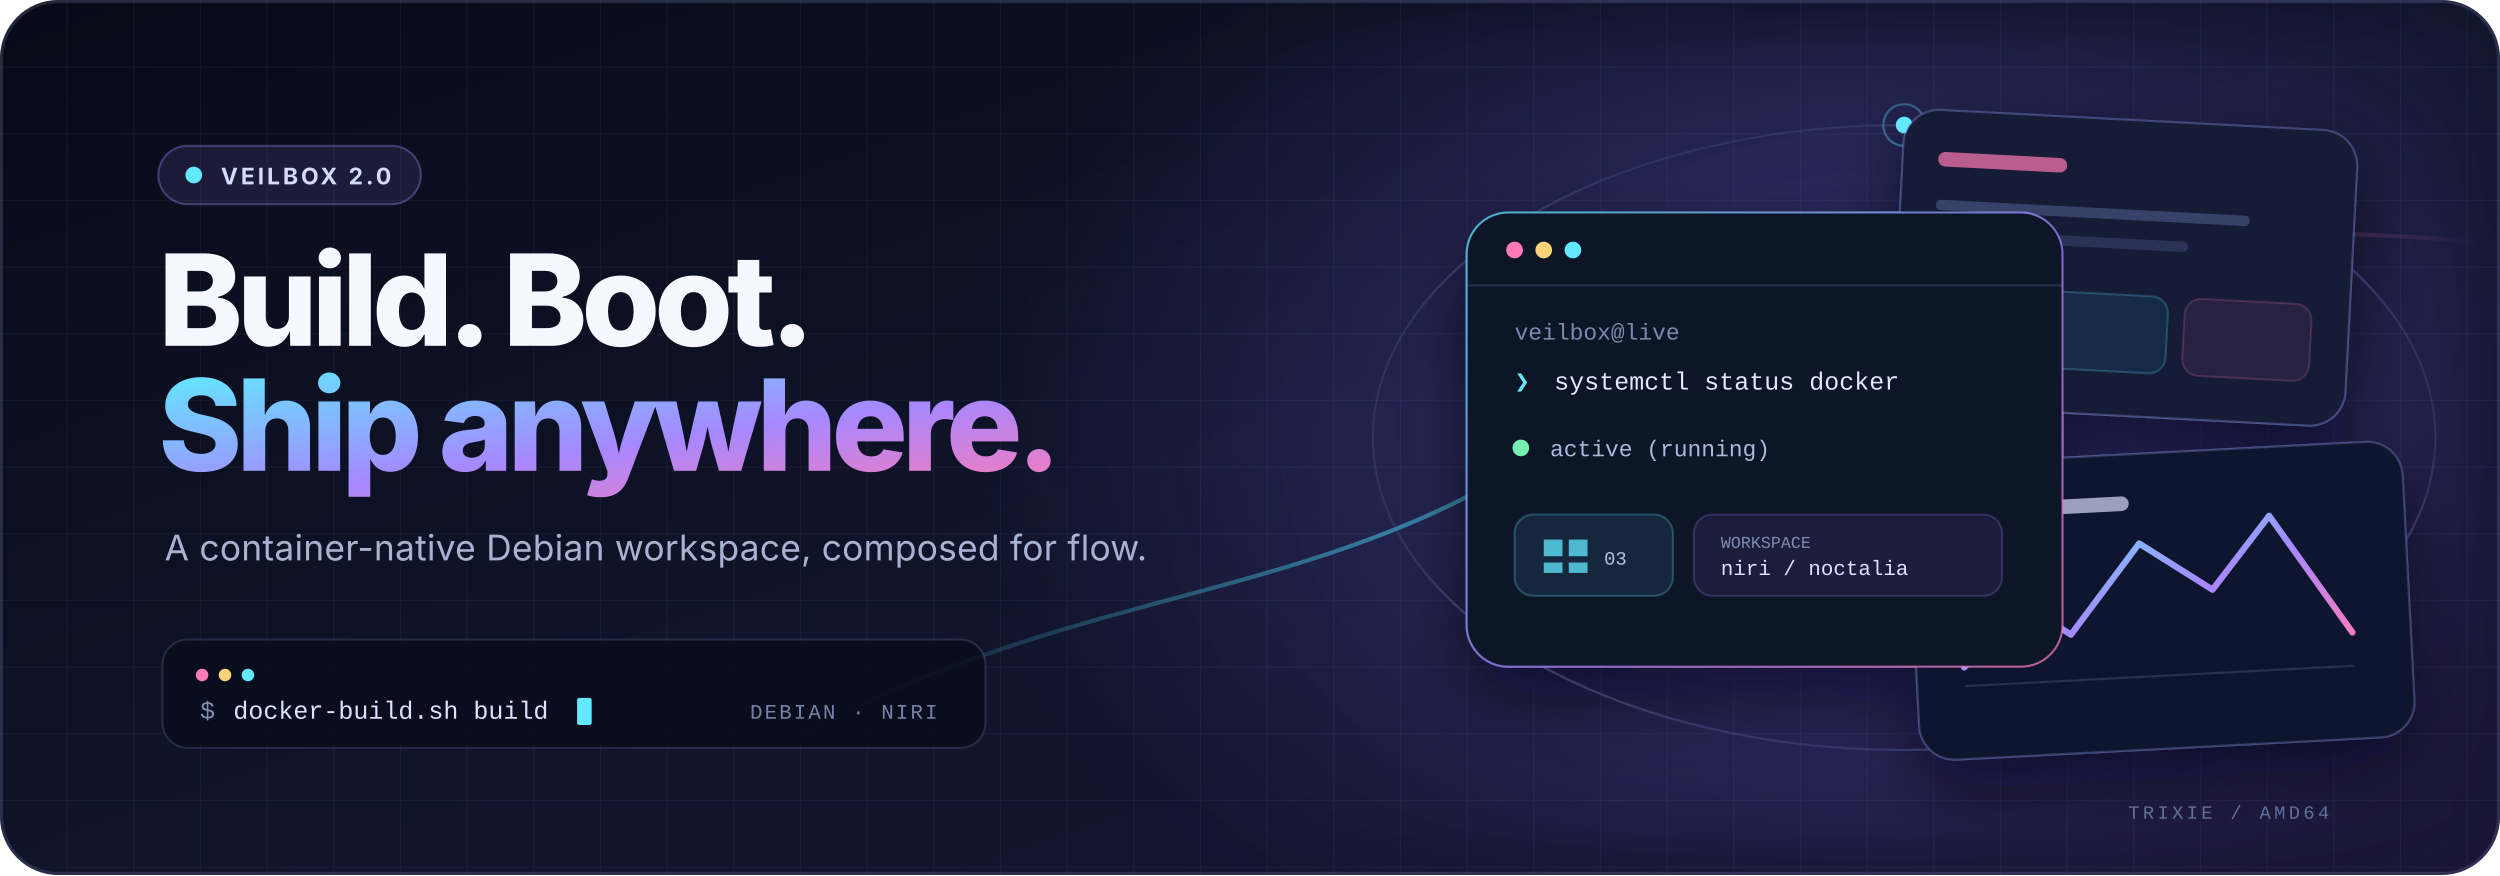
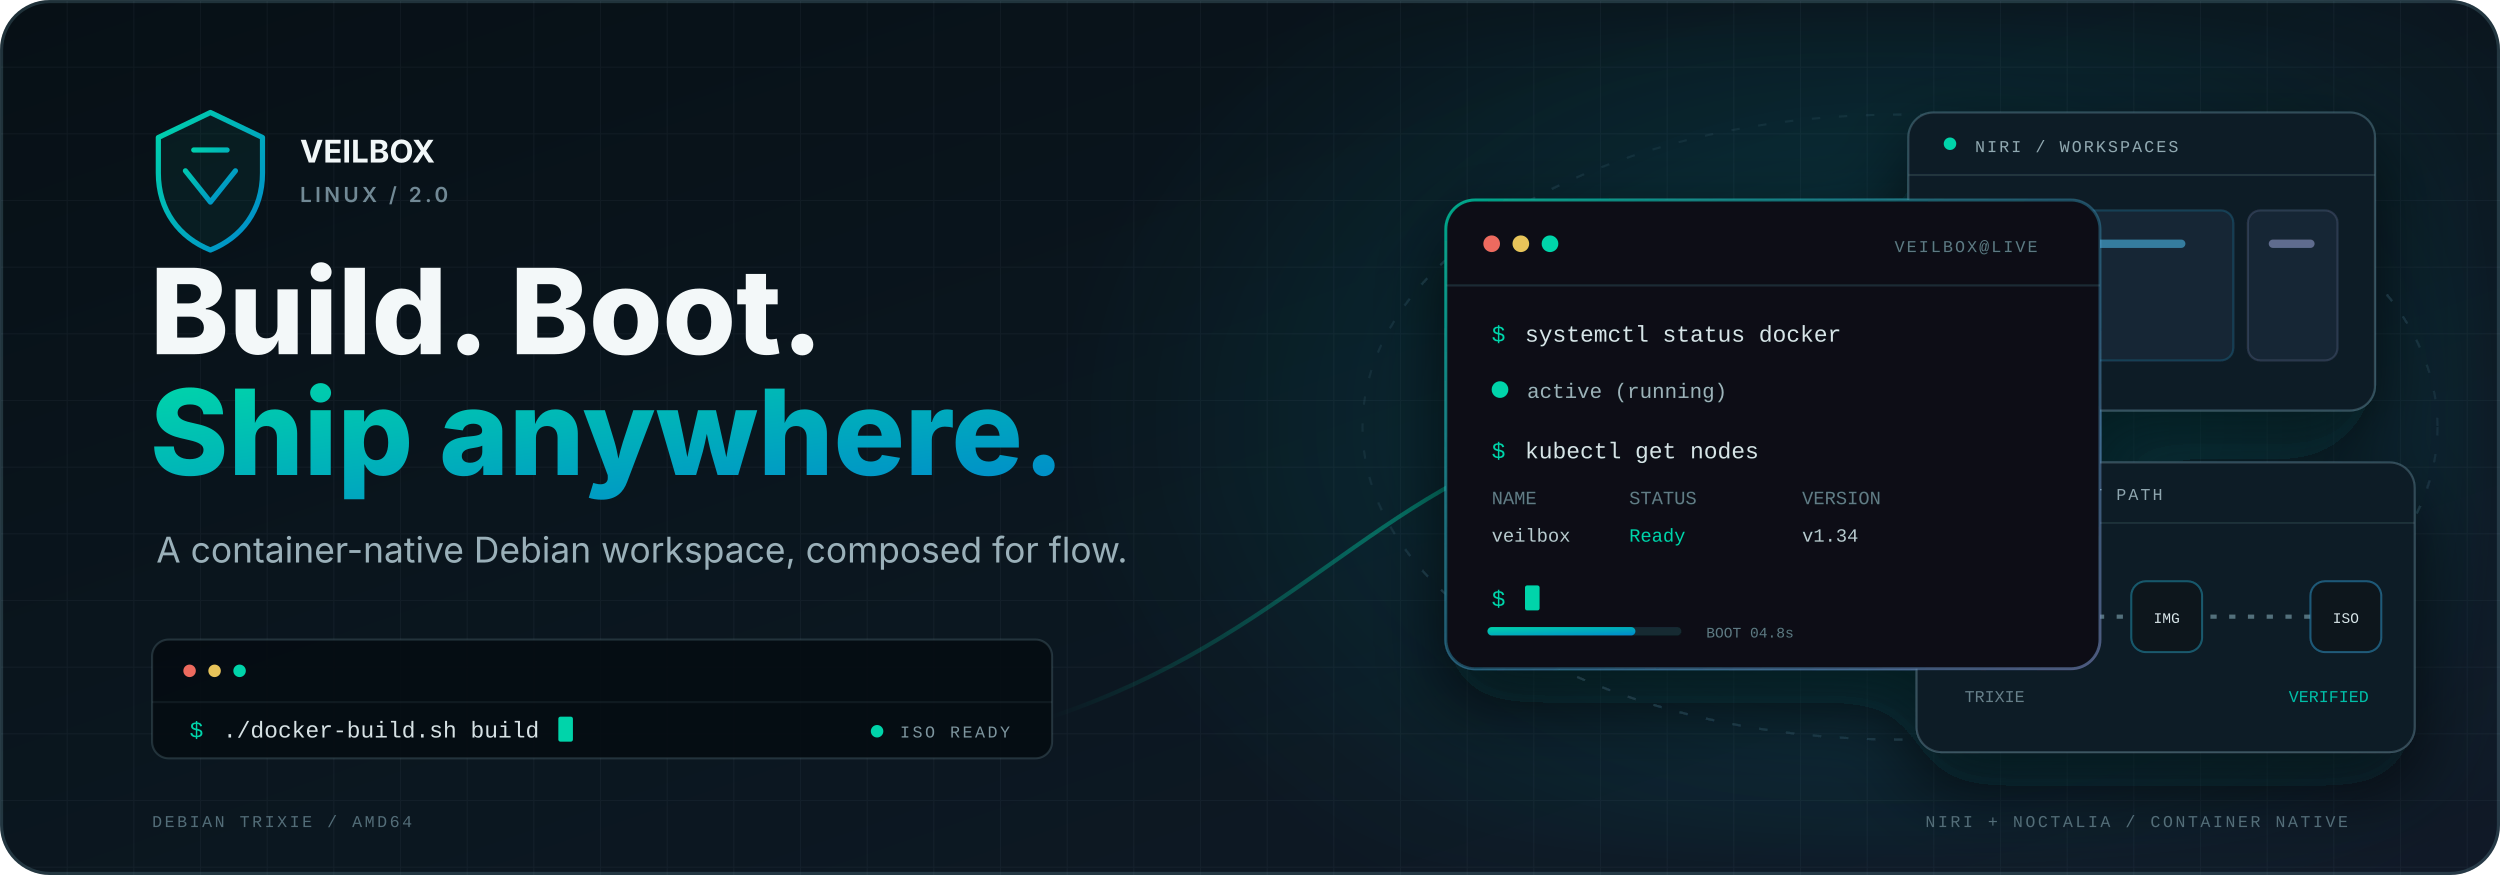
<svg xmlns="http://www.w3.org/2000/svg" width="1200" height="420" viewBox="0 0 1200 420" role="img" aria-labelledby="title desc">
  <defs>
-     <linearGradient id="sky" x1="0" y1="0" x2="1" y2="1">
-       <stop offset="0" stop-color="#070B18" />
-       <stop offset=".52" stop-color="#10142A" />
-       <stop offset="1" stop-color="#171331" />
-     </linearGradient>
-     <linearGradient id="aurora" x1="0" y1=".5" x2="1" y2=".5">
-       <stop offset="0" stop-color="#4DE3FF" stop-opacity="0" />
-       <stop offset=".42" stop-color="#4DE3FF" stop-opacity=".55" />
-       <stop offset=".72" stop-color="#9B7BFF" stop-opacity=".72" />
-       <stop offset="1" stop-color="#FF7AB6" stop-opacity="0" />
-     </linearGradient>
-     <linearGradient id="edge" x1="0" y1="0" x2="1" y2="1">
-       <stop stop-color="#62E8FF" />
-       <stop offset=".55" stop-color="#A688FF" />
-       <stop offset="1" stop-color="#FF7AB6" />
-     </linearGradient>
-     <radialGradient id="glow">
-       <stop stop-color="#7D6BFF" stop-opacity=".38" />
-       <stop offset="1" stop-color="#7D6BFF" stop-opacity="0" />
+     <linearGradient id="background" x1="0" y1="0" x2="1" y2="1">
+       <stop offset="0" stop-color="#071016" />
+       <stop offset=".55" stop-color="#0B1720" />
+       <stop offset="1" stop-color="#101927" />
+     </linearGradient>
+     <linearGradient id="brand" x1="0" y1="0" x2="1" y2="1">
+       <stop stop-color="#00D4AA" />
+       <stop offset="1" stop-color="#0088CC" />
+     </linearGradient>
+     <linearGradient id="brandFade" x1="0" y1=".5" x2="1" y2=".5">
+       <stop stop-color="#00D4AA" stop-opacity="0" />
+       <stop offset=".45" stop-color="#00D4AA" stop-opacity=".8" />
+       <stop offset=".75" stop-color="#36A9E1" stop-opacity=".62" />
+       <stop offset="1" stop-color="#36A9E1" stop-opacity="0" />
+     </linearGradient>
+     <linearGradient id="windowEdge" x1="0" y1="0" x2="1" y2="1">
+       <stop stop-color="#00D4AA" stop-opacity=".75" />
+       <stop offset=".52" stop-color="#4AA8D8" stop-opacity=".35" />
+       <stop offset="1" stop-color="#7E8BC4" stop-opacity=".58" />
+     </linearGradient>
+     <radialGradient id="ambient">
+       <stop stop-color="#00AFC0" stop-opacity=".22" />
+       <stop offset="1" stop-color="#00AFC0" stop-opacity="0" />
    </radialGradient>
    <pattern id="grid" width="32" height="32" patternUnits="userSpaceOnUse">
-       <path d="M32 0H0V32" fill="none" stroke="#AEBBFF" stroke-opacity=".055" />
+       <path d="M32 0H0V32" fill="none" stroke="#B8D8E4" stroke-opacity=".045" />
    </pattern>
-     <filter id="blur24">
-       <feGaussianBlur stdDeviation="24" />
+     <filter id="blur">
+       <feGaussianBlur stdDeviation="22" />
    </filter>
-     <filter id="shadow" x="-30%" y="-30%" width="160%" height="180%">
-       <feDropShadow dx="0" dy="14" stdDeviation="18" flood-color="#02040C" flood-opacity=".62" />
+     <filter id="shadow" x="-25%" y="-25%" width="150%" height="170%">
+       <feDropShadow dx="0" dy="16" stdDeviation="18" flood-color="#02080D" flood-opacity=".7" />
    </filter>
    <clipPath id="frame">
-       <rect x="0" y="0" width="1200" height="420" rx="28" />
+       <rect width="1200" height="420" rx="24" />
+     </clipPath>
+     <clipPath id="terminalBody">
+       <rect x="704" y="137" width="294" height="174" />
    </clipPath>
  </defs>
  <style>
-     .display { font-family: Inter, ui-sans-serif, system-ui, -apple-system, BlinkMacSystemFont, "Segoe UI", sans-serif; }
+     .sans { font-family: Inter, ui-sans-serif, system-ui, -apple-system, BlinkMacSystemFont, "Segoe UI", sans-serif; }
    .mono { font-family: "SFMono-Regular", Consolas, "Liberation Mono", monospace; }
-     .workspace { animation: drift 12s ease-in-out infinite alternate; }
-     .tile-a { animation: tileA 8s ease-in-out infinite; transform-origin: 870px 205px; }
-     .tile-b { animation: tileB 8s ease-in-out -2.2s infinite; transform-origin: 1000px 145px; }
-     .tile-c { animation: tileC 8s ease-in-out -4.4s infinite; transform-origin: 1050px 285px; }
-     .orbit { animation: orbit 18s linear infinite; transform-origin: 914px 210px; }
-     .cursor { animation: blink 1.15s steps(1) infinite; }
-     .signal { animation: sweep 5s ease-in-out infinite; }
-     .dot { animation: breathe 3.4s ease-in-out infinite; }
-     @keyframes drift {
-       from { transform: translateX(-8px); }
-       to { transform: translateX(12px); }
-     }
-     @keyframes tileA {
-       0%, 100% { transform: translate(0, 0); opacity: .94; }
-       50% { transform: translate(-12px, -7px); opacity: 1; }
-     }
-     @keyframes tileB {
-       0%, 100% { transform: translate(0, 0); }
-       50% { transform: translate(9px, 5px); }
-     }
-     @keyframes tileC {
-       0%, 100% { transform: translate(0, 0); }
-       50% { transform: translate(-7px, 9px); }
-     }
-     @keyframes orbit { to { transform: rotate(360deg); } }
-     @keyframes blink { 0%, 48% { opacity: 1; } 49%, 100% { opacity: 0; } }
-     @keyframes sweep {
-       0%, 100% { transform: translateX(-110px); opacity: 0; }
-       20%, 78% { opacity: .8; }
-       55% { transform: translateX(560px); opacity: .35; }
+     .workspace { animation: workspace-drift 10s ease-in-out infinite alternate; }
+     .side-window { animation: side-window 10s ease-in-out infinite alternate; }
+     .terminal-window { animation: terminal-window 10s ease-in-out infinite alternate; }
+     .pipeline-window { animation: pipeline-window 10s ease-in-out infinite alternate; }
+     .prompt-cursor { animation: blink 1.1s steps(1) infinite; }
+     .status-dot { animation: breathe 2.8s ease-in-out infinite; }
+     .packet-one { animation: packet 4.5s linear infinite; }
+     .packet-two { animation: packet 4.5s linear -2.25s infinite; }
+     .trace { animation: trace 5.5s ease-in-out infinite; }
+     .shield-v { animation: shield-pulse 3.8s ease-in-out infinite; transform-origin: 101px 83px; }
+ 
+     @keyframes workspace-drift {
+       from { transform: translateX(8px); }
+       to { transform: translateX(-10px); }
+     }
+     @keyframes side-window {
+       from { transform: translate(0, 3px) rotate(2deg); opacity: .82; }
+       to { transform: translate(-8px, -3px) rotate(1deg); opacity: .96; }
+     }
+     @keyframes terminal-window {
+       from { transform: translateY(0); }
+       to { transform: translateY(-5px); }
+     }
+     @keyframes pipeline-window {
+       from { transform: translate(0, -2px) rotate(-2deg); opacity: .88; }
+       to { transform: translate(7px, 4px) rotate(-1deg); opacity: 1; }
+     }
+     @keyframes blink {
+       0%, 48% { opacity: 1; }
+       49%, 100% { opacity: 0; }
    }
    @keyframes breathe {
      0%, 100% { opacity: .45; }
      50% { opacity: 1; }
    }
+     @keyframes packet {
+       0% { transform: translateX(0); opacity: 0; }
+       12%, 82% { opacity: 1; }
+       100% { transform: translateX(174px); opacity: 0; }
+     }
+     @keyframes trace {
+       0%, 100% { stroke-dashoffset: 420; opacity: .15; }
+       45%, 70% { stroke-dashoffset: 0; opacity: .8; }
+     }
+     @keyframes shield-pulse {
+       0%, 100% { opacity: .72; transform: scale(.97); }
+       50% { opacity: 1; transform: scale(1); }
+     }
    @media (prefers-reduced-motion: reduce) {
-       .workspace, .tile-a, .tile-b, .tile-c, .orbit, .cursor, .signal, .dot { animation: none; }
+       .workspace, .side-window, .terminal-window, .pipeline-window,
+       .prompt-cursor, .status-dot, .packet-one, .packet-two, .trace, .shield-v {
+         animation: none;
+       }
    }
  </style>
  <g clip-path="url(#frame)">
-     <rect width="1200" height="420" fill="url(#sky)" />
+     <rect width="1200" height="420" fill="url(#background)" />
    <rect width="1200" height="420" fill="url(#grid)" />
-     <ellipse cx="900" cy="205" rx="420" ry="300" fill="url(#glow)" filter="url(#blur24)" />
-     <path class="signal" d="M380 355C525 276 641 292 760 204S1007 102 1190 116" fill="none" stroke="url(#aurora)" stroke-width="2" />
-     <g class="display">
-       <g transform="translate(76 70)">
-         <rect width="126" height="28" rx="14" fill="#A688FF" fill-opacity=".12" stroke="#A688FF" stroke-opacity=".35" />
-         <circle class="dot" cx="17" cy="14" r="4" fill="#62E8FF" />
-         <text x="30" y="18.5" fill="#D5DBFF" font-size="11" font-weight="650" letter-spacing="1.4">VEILBOX 2.0</text>
-       </g>
-       <text x="76" y="166" fill="#F6F7FF" font-size="61" font-weight="760" letter-spacing="-2.8">Build. Boot.</text>
-       <text x="76" y="226" fill="url(#edge)" font-size="61" font-weight="760" letter-spacing="-2.8">Ship anywhere.</text>
-       <text x="79" y="269" fill="#AAB2D2" font-size="17" font-weight="440" letter-spacing=".1">A container-native Debian workspace, composed for flow.</text>
-       <g class="mono" transform="translate(78 307)">
-         <rect width="395" height="52" rx="12" fill="#080C1A" fill-opacity=".78" stroke="#8390C7" stroke-opacity=".22" />
-         <circle cx="19" cy="17" r="3" fill="#FF7AB6" />
-         <circle cx="30" cy="17" r="3" fill="#FFD479" />
-         <circle cx="41" cy="17" r="3" fill="#62E8FF" />
-         <text x="18" y="38" fill="#8190B8" font-size="12">$</text>
-         <text x="34" y="38" fill="#DCE2FF" font-size="12">docker-build.sh build</text>
-         <rect class="cursor" x="199" y="28" width="7" height="13" rx="1" fill="#62E8FF" />
-         <text x="282" y="38" fill="#7783A9" font-size="10" letter-spacing="1">DEBIAN · NIRI</text>
+     <ellipse cx="902" cy="202" rx="390" ry="270" fill="url(#ambient)" filter="url(#blur)" />
+     <path class="trace" d="M505 344C618 306 659 236 757 207S978 158 1188 77" fill="none" stroke="url(#brandFade)" stroke-width="2" stroke-dasharray="420" stroke-linecap="round" />
+     <g class="sans">
+       <g transform="translate(72 48)">
+         <g class="shield-v">
+           <path d="M29 6 4 18v17c0 18 10 31 25 37 15-6 25-19 25-37V18Z" fill="#00D4AA" fill-opacity=".06" stroke="url(#brand)" stroke-width="2.5" stroke-linejoin="round" />
+           <path d="m17 34 12 15 12-15M21 24h16" fill="none" stroke="url(#brand)" stroke-width="2.5" stroke-linecap="round" stroke-linejoin="round" />
+         </g>
+         <text x="72" y="30" fill="#F1F7F8" font-size="15" font-weight="700">VEILBOX</text>
+         <text x="72" y="49" fill="#718995" font-size="10" font-weight="600" letter-spacing="1.6">LINUX / 2.0</text>
+       </g>
+       <text x="72" y="170" fill="#F3F8F9" font-size="57" font-weight="760">Build. Boot.</text>
+       <text x="72" y="228" fill="url(#brand)" font-size="57" font-weight="760">Ship anywhere.</text>
+       <text x="75" y="270" fill="#9AB0B9" font-size="17">A container-native Debian workspace, composed for flow.</text>
+       <g class="mono" transform="translate(73 307)">
+         <rect width="432" height="57" rx="8" fill="#050C11" fill-opacity=".88" stroke="#62808B" stroke-opacity=".3" />
+         <path d="M0 30h432" stroke="#66818A" stroke-opacity=".12" />
+         <circle cx="18" cy="15" r="3" fill="#ED6A5E" />
+         <circle cx="30" cy="15" r="3" fill="#E8C45A" />
+         <circle cx="42" cy="15" r="3" fill="#00D4AA" />
+         <text x="18" y="47" fill="#00D4AA" font-size="11">$</text>
+         <text x="34" y="47" fill="#D7E2E5" font-size="11">./docker-build.sh build</text>
+         <rect class="prompt-cursor" x="195" y="37" width="7" height="12" rx="1" fill="#00D4AA" />
+         <circle class="status-dot" cx="348" cy="44" r="3" fill="#00D4AA" />
+         <text x="359" y="47" fill="#7E969F" font-size="8" letter-spacing="1.2">ISO READY</text>
      </g>
    </g>
    <g class="workspace" filter="url(#shadow)">
-       <ellipse cx="914" cy="210" rx="255" ry="150" fill="none" stroke="#91A0D8" stroke-opacity=".13" />
-       <g class="orbit">
-         <circle cx="914" cy="60" r="4" fill="#62E8FF" />
-         <circle cx="914" cy="60" r="10" fill="none" stroke="#62E8FF" stroke-opacity=".3" />
-       </g>
-       <g class="tile-b" transform="rotate(3 1010 123)">
-         <rect x="911" y="57" width="218" height="142" rx="17" fill="#131A35" stroke="#8798DF" stroke-opacity=".34" />
-         <rect x="928" y="77" width="62" height="7" rx="3.5" fill="#FF7AB6" fill-opacity=".7" />
-         <rect x="928" y="100" width="151" height="5" rx="2.5" fill="#8090C8" fill-opacity=".34" />
-         <rect x="928" y="114" width="122" height="5" rx="2.5" fill="#8090C8" fill-opacity=".22" />
-         <rect x="928" y="141" width="45" height="37" rx="8" fill="#9B7BFF" fill-opacity=".13" stroke="#A688FF" stroke-opacity=".26" />
-         <rect x="981" y="141" width="61" height="37" rx="8" fill="#4DE3FF" fill-opacity=".09" stroke="#62E8FF" stroke-opacity=".22" />
-         <rect x="1050" y="141" width="61" height="37" rx="8" fill="#FF7AB6" fill-opacity=".08" stroke="#FF7AB6" stroke-opacity=".2" />
-       </g>
-       <g class="tile-c" transform="rotate(-3 1025 284)">
-         <rect x="918" y="218" width="238" height="142" rx="17" fill="#11172E" stroke="#8798DF" stroke-opacity=".3" />
-         <circle cx="942" cy="242" r="5" fill="#62E8FF" />
-         <rect x="956" y="238" width="68" height="7" rx="3.5" fill="#DDE3FF" fill-opacity=".68" />
-         <path d="M941 316l30-29 22 16 35-42 34 24 29-34 37 58" fill="none" stroke="url(#edge)" stroke-width="3" stroke-linecap="round" stroke-linejoin="round" />
-         <path d="M941 325h187" stroke="#7785B7" stroke-opacity=".24" />
-       </g>
-       <g class="tile-a">
-         <rect x="704" y="102" width="286" height="218" rx="20" fill="#0D1328" stroke="url(#edge)" stroke-opacity=".72" />
-         <path d="M704 137h286" stroke="#91A0D8" stroke-opacity=".2" />
-         <circle cx="727" cy="120" r="4" fill="#FF7AB6" />
-         <circle cx="741" cy="120" r="4" fill="#FFD479" />
-         <circle cx="755" cy="120" r="4" fill="#62E8FF" />
-         <text class="mono" x="727" y="163" fill="#7D8AAF" font-size="11">veilbox@live</text>
-         <text class="mono" x="727" y="187" fill="#62E8FF" font-size="12">❯</text>
-         <text class="mono" x="746" y="187" fill="#E3E7FF" font-size="12">systemctl status docker</text>
-         <circle cx="730" cy="215" r="4" fill="#74F0B3" />
-         <text class="mono" x="744" y="219" fill="#AEB8DA" font-size="11">active (running)</text>
-         <g transform="translate(727 247)">
-           <rect width="76" height="39" rx="9" fill="#62E8FF" fill-opacity=".1" stroke="#62E8FF" stroke-opacity=".25" />
-           <path d="M14 12h9v8h-9zm12 0h9v8h-9zm-12 11h9v5h-9zm12 0h9v5h-9z" fill="#62E8FF" fill-opacity=".75" />
-           <text class="mono" x="43" y="24" fill="#B8C4E8" font-size="9">03</text>
-         </g>
-         <g transform="translate(813 247)">
-           <rect width="148" height="39" rx="9" fill="#A688FF" fill-opacity=".09" stroke="#A688FF" stroke-opacity=".23" />
-           <text class="mono" x="13" y="16" fill="#7F8CB3" font-size="8">WORKSPACE</text>
-           <text class="mono" x="13" y="29" fill="#DCE2FF" font-size="10">niri / noctalia</text>
+       <ellipse cx="912" cy="205" rx="258" ry="150" fill="none" stroke="#76A8B8" stroke-opacity=".1" stroke-dasharray="4 9" />
+       <g class="side-window">
+         <rect x="916" y="54" width="224" height="143" rx="12" fill="#101E28" stroke="#6B96A6" stroke-opacity=".38" />
+         <path d="M916 84h224" stroke="#72909A" stroke-opacity=".2" />
+         <circle cx="936" cy="69" r="3" fill="#00D4AA" />
+         <text class="mono" x="948" y="73" fill="#90A9B1" font-size="8" letter-spacing="1">NIRI / WORKSPACES</text>
+         <rect x="934" y="101" width="53" height="72" rx="6" fill="#00D4AA" fill-opacity=".08" stroke="#00D4AA" stroke-opacity=".25" />
+         <rect x="994" y="101" width="78" height="72" rx="6" fill="#289DD2" fill-opacity=".08" stroke="#289DD2" stroke-opacity=".24" />
+         <rect x="1079" y="101" width="43" height="72" rx="6" fill="#8190C6" fill-opacity=".08" stroke="#8190C6" stroke-opacity=".22" />
+         <rect x="944" y="115" width="30" height="4" rx="2" fill="#00D4AA" fill-opacity=".65" />
+         <rect x="1005" y="115" width="44" height="4" rx="2" fill="#4AA8D8" fill-opacity=".65" />
+         <rect x="1089" y="115" width="22" height="4" rx="2" fill="#8C9AC9" fill-opacity=".6" />
+       </g>
+       <g class="pipeline-window">
+         <rect x="920" y="222" width="239" height="139" rx="12" fill="#0E1B25" stroke="#6C91A1" stroke-opacity=".38" />
+         <path d="M920 251h239" stroke="#72909A" stroke-opacity=".18" />
+         <circle cx="940" cy="237" r="3" fill="#36A9E1" />
+         <text class="mono" x="952" y="240" fill="#8EA6AF" font-size="8" letter-spacing="1">DEPLOYMENT PATH</text>
+         <path d="M953 296h173" stroke="#53707B" stroke-width="2" stroke-dasharray="3 6" />
+         <g class="packet-one">
+           <circle cx="953" cy="296" r="4" fill="#00D4AA" />
+           <circle cx="953" cy="296" r="8" fill="none" stroke="#00D4AA" stroke-opacity=".28" />
+         </g>
+         <g class="packet-two">
+           <circle cx="953" cy="296" r="3" fill="#36A9E1" />
+         </g>
+         <g class="mono" font-size="7" text-anchor="middle">
+           <g transform="translate(953 296)">
+             <rect x="-17" y="-17" width="34" height="34" rx="7" fill="#0B161E" stroke="#00D4AA" stroke-opacity=".45" />
+             <text y="3" fill="#D9E6E8">SRC</text>
+           </g>
+           <g transform="translate(1040 296)">
+             <rect x="-17" y="-17" width="34" height="34" rx="7" fill="#0B161E" stroke="#28A8C7" stroke-opacity=".45" />
+             <text y="3" fill="#D9E6E8">IMG</text>
+           </g>
+           <g transform="translate(1126 296)">
+             <rect x="-17" y="-17" width="34" height="34" rx="7" fill="#0B161E" stroke="#36A9E1" stroke-opacity=".45" />
+             <text y="3" fill="#D9E6E8">ISO</text>
+           </g>
+         </g>
+         <text class="mono" x="943" y="337" fill="#66808A" font-size="8">TRIXIE</text>
+         <text class="mono" x="1137" y="337" text-anchor="end" fill="#00BFA8" font-size="8">VERIFIED</text>
+       </g>
+       <g class="terminal-window">
+         <rect x="694" y="96" width="314" height="225" rx="14" fill="#081118" stroke="url(#windowEdge)" stroke-width="1.4" />
+         <path d="M694 137h314" stroke="#68838E" stroke-opacity=".24" />
+         <circle cx="716" cy="117" r="4" fill="#ED6A5E" />
+         <circle cx="730" cy="117" r="4" fill="#E8C45A" />
+         <circle cx="744" cy="117" r="4" fill="#00D4AA" />
+         <text class="mono" x="978" y="121" text-anchor="end" fill="#5F7983" font-size="8" letter-spacing="1">VEILBOX@LIVE</text>
+         <g clip-path="url(#terminalBody)" class="mono">
+           <text x="716" y="164" fill="#00D4AA" font-size="11">$</text>
+           <text x="732" y="164" fill="#D8E4E7" font-size="11">systemctl status docker</text>
+           <circle class="status-dot" cx="720" cy="187" r="4" fill="#00D4AA" />
+           <text x="733" y="191" fill="#9EB2B9" font-size="10">active (running)</text>
+           <text x="716" y="220" fill="#00D4AA" font-size="11">$</text>
+           <text x="732" y="220" fill="#D8E4E7" font-size="11">kubectl get nodes</text>
+           <text x="716" y="242" fill="#627B85" font-size="9">NAME</text>
+           <text x="782" y="242" fill="#627B85" font-size="9">STATUS</text>
+           <text x="865" y="242" fill="#627B85" font-size="9">VERSION</text>
+           <text x="716" y="260" fill="#B9C9CE" font-size="9">veilbox</text>
+           <text x="782" y="260" fill="#00D4AA" font-size="9">Ready</text>
+           <text x="865" y="260" fill="#B9C9CE" font-size="9">v1.34</text>
+           <text x="716" y="291" fill="#00D4AA" font-size="11">$</text>
+           <rect class="prompt-cursor" x="732" y="281" width="7" height="12" rx="1" fill="#00D4AA" />
+         </g>
+         <g transform="translate(714 301)">
+           <rect width="93" height="4" rx="2" fill="#152A32" />
+           <rect width="71" height="4" rx="2" fill="url(#brand)" />
+           <text class="mono" x="105" y="5" fill="#607983" font-size="7">BOOT 04.8s</text>
        </g>
      </g>
    </g>
-     <text class="mono" x="1118" y="393" text-anchor="end" fill="#647099" font-size="9" letter-spacing="1.6">TRIXIE / AMD64</text>
+     <g class="mono" fill="#536D78" font-size="8" letter-spacing="1.2">
+       <text x="73" y="397">DEBIAN TRIXIE / AMD64</text>
+       <text x="1127" y="397" text-anchor="end">NIRI + NOCTALIA / CONTAINER NATIVE</text>
+     </g>
  </g>
-   <rect x=".75" y=".75" width="1198.5" height="418.5" rx="27.25" fill="none" stroke="#8996CC" stroke-opacity=".2" stroke-width="1.5" />
+   <rect x=".75" y=".75" width="1198.5" height="418.5" rx="23.25" fill="none" stroke="#76A8B8" stroke-opacity=".22" stroke-width="1.5" />
</svg>
